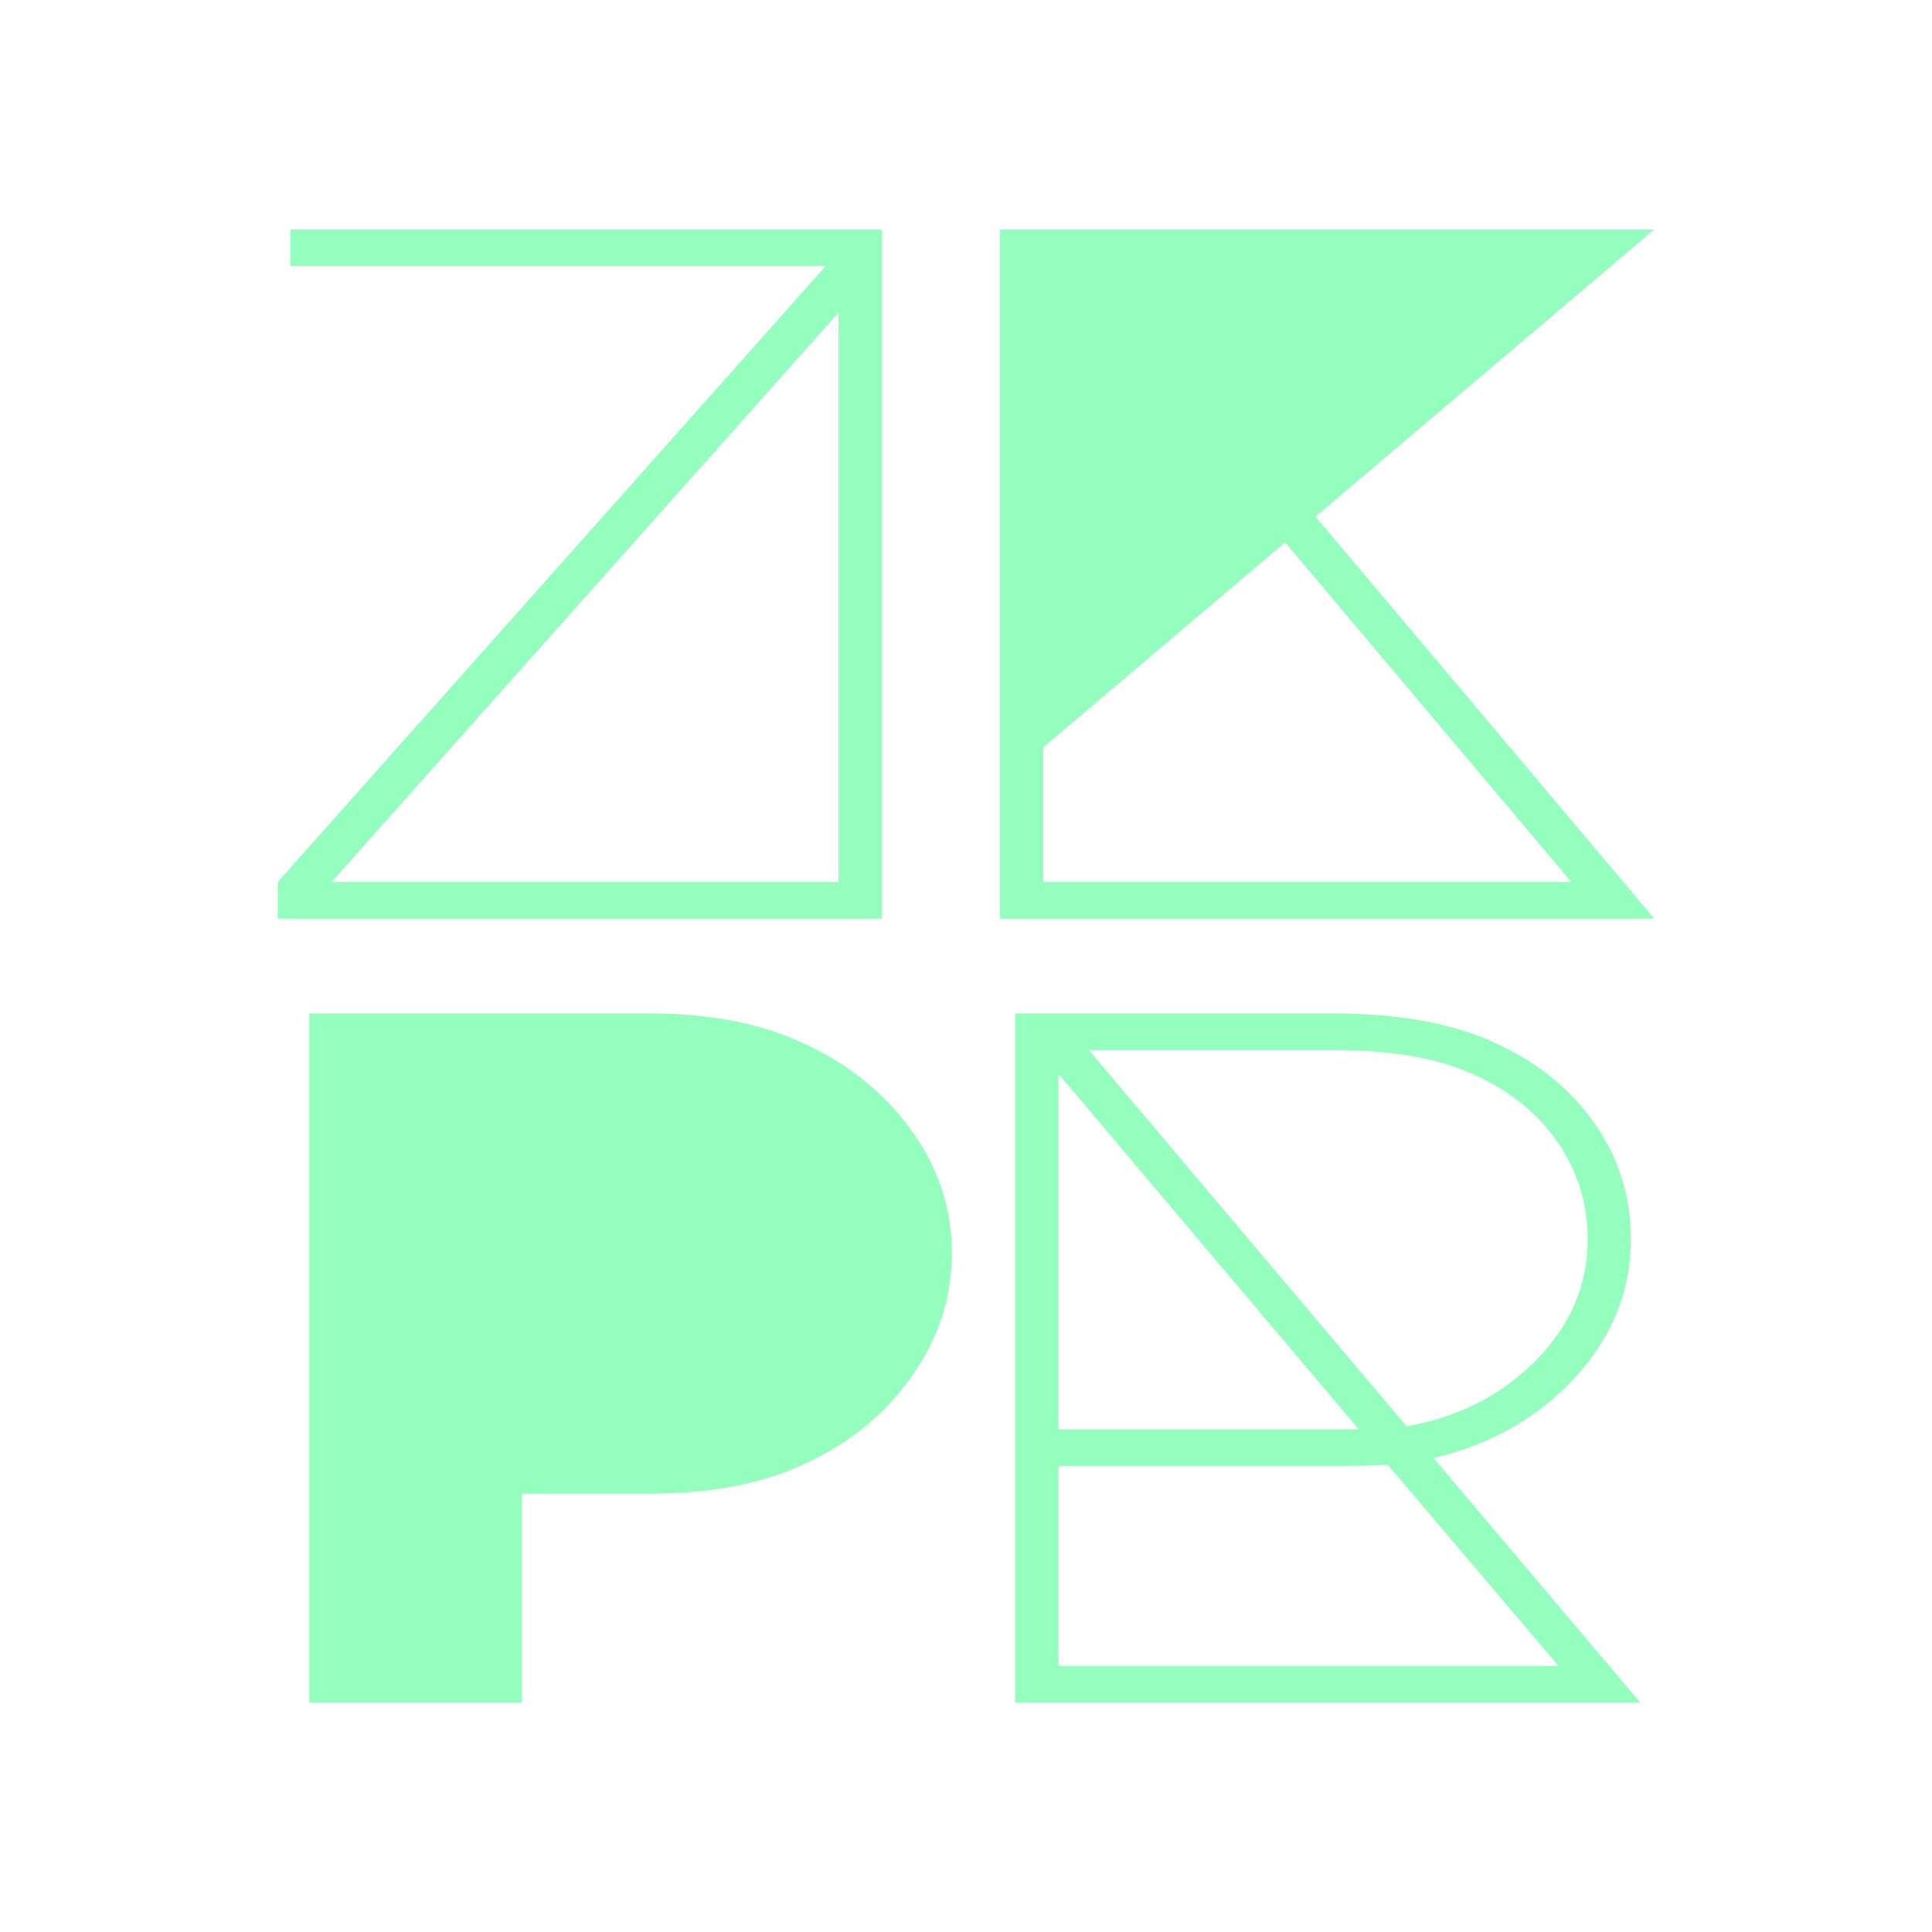
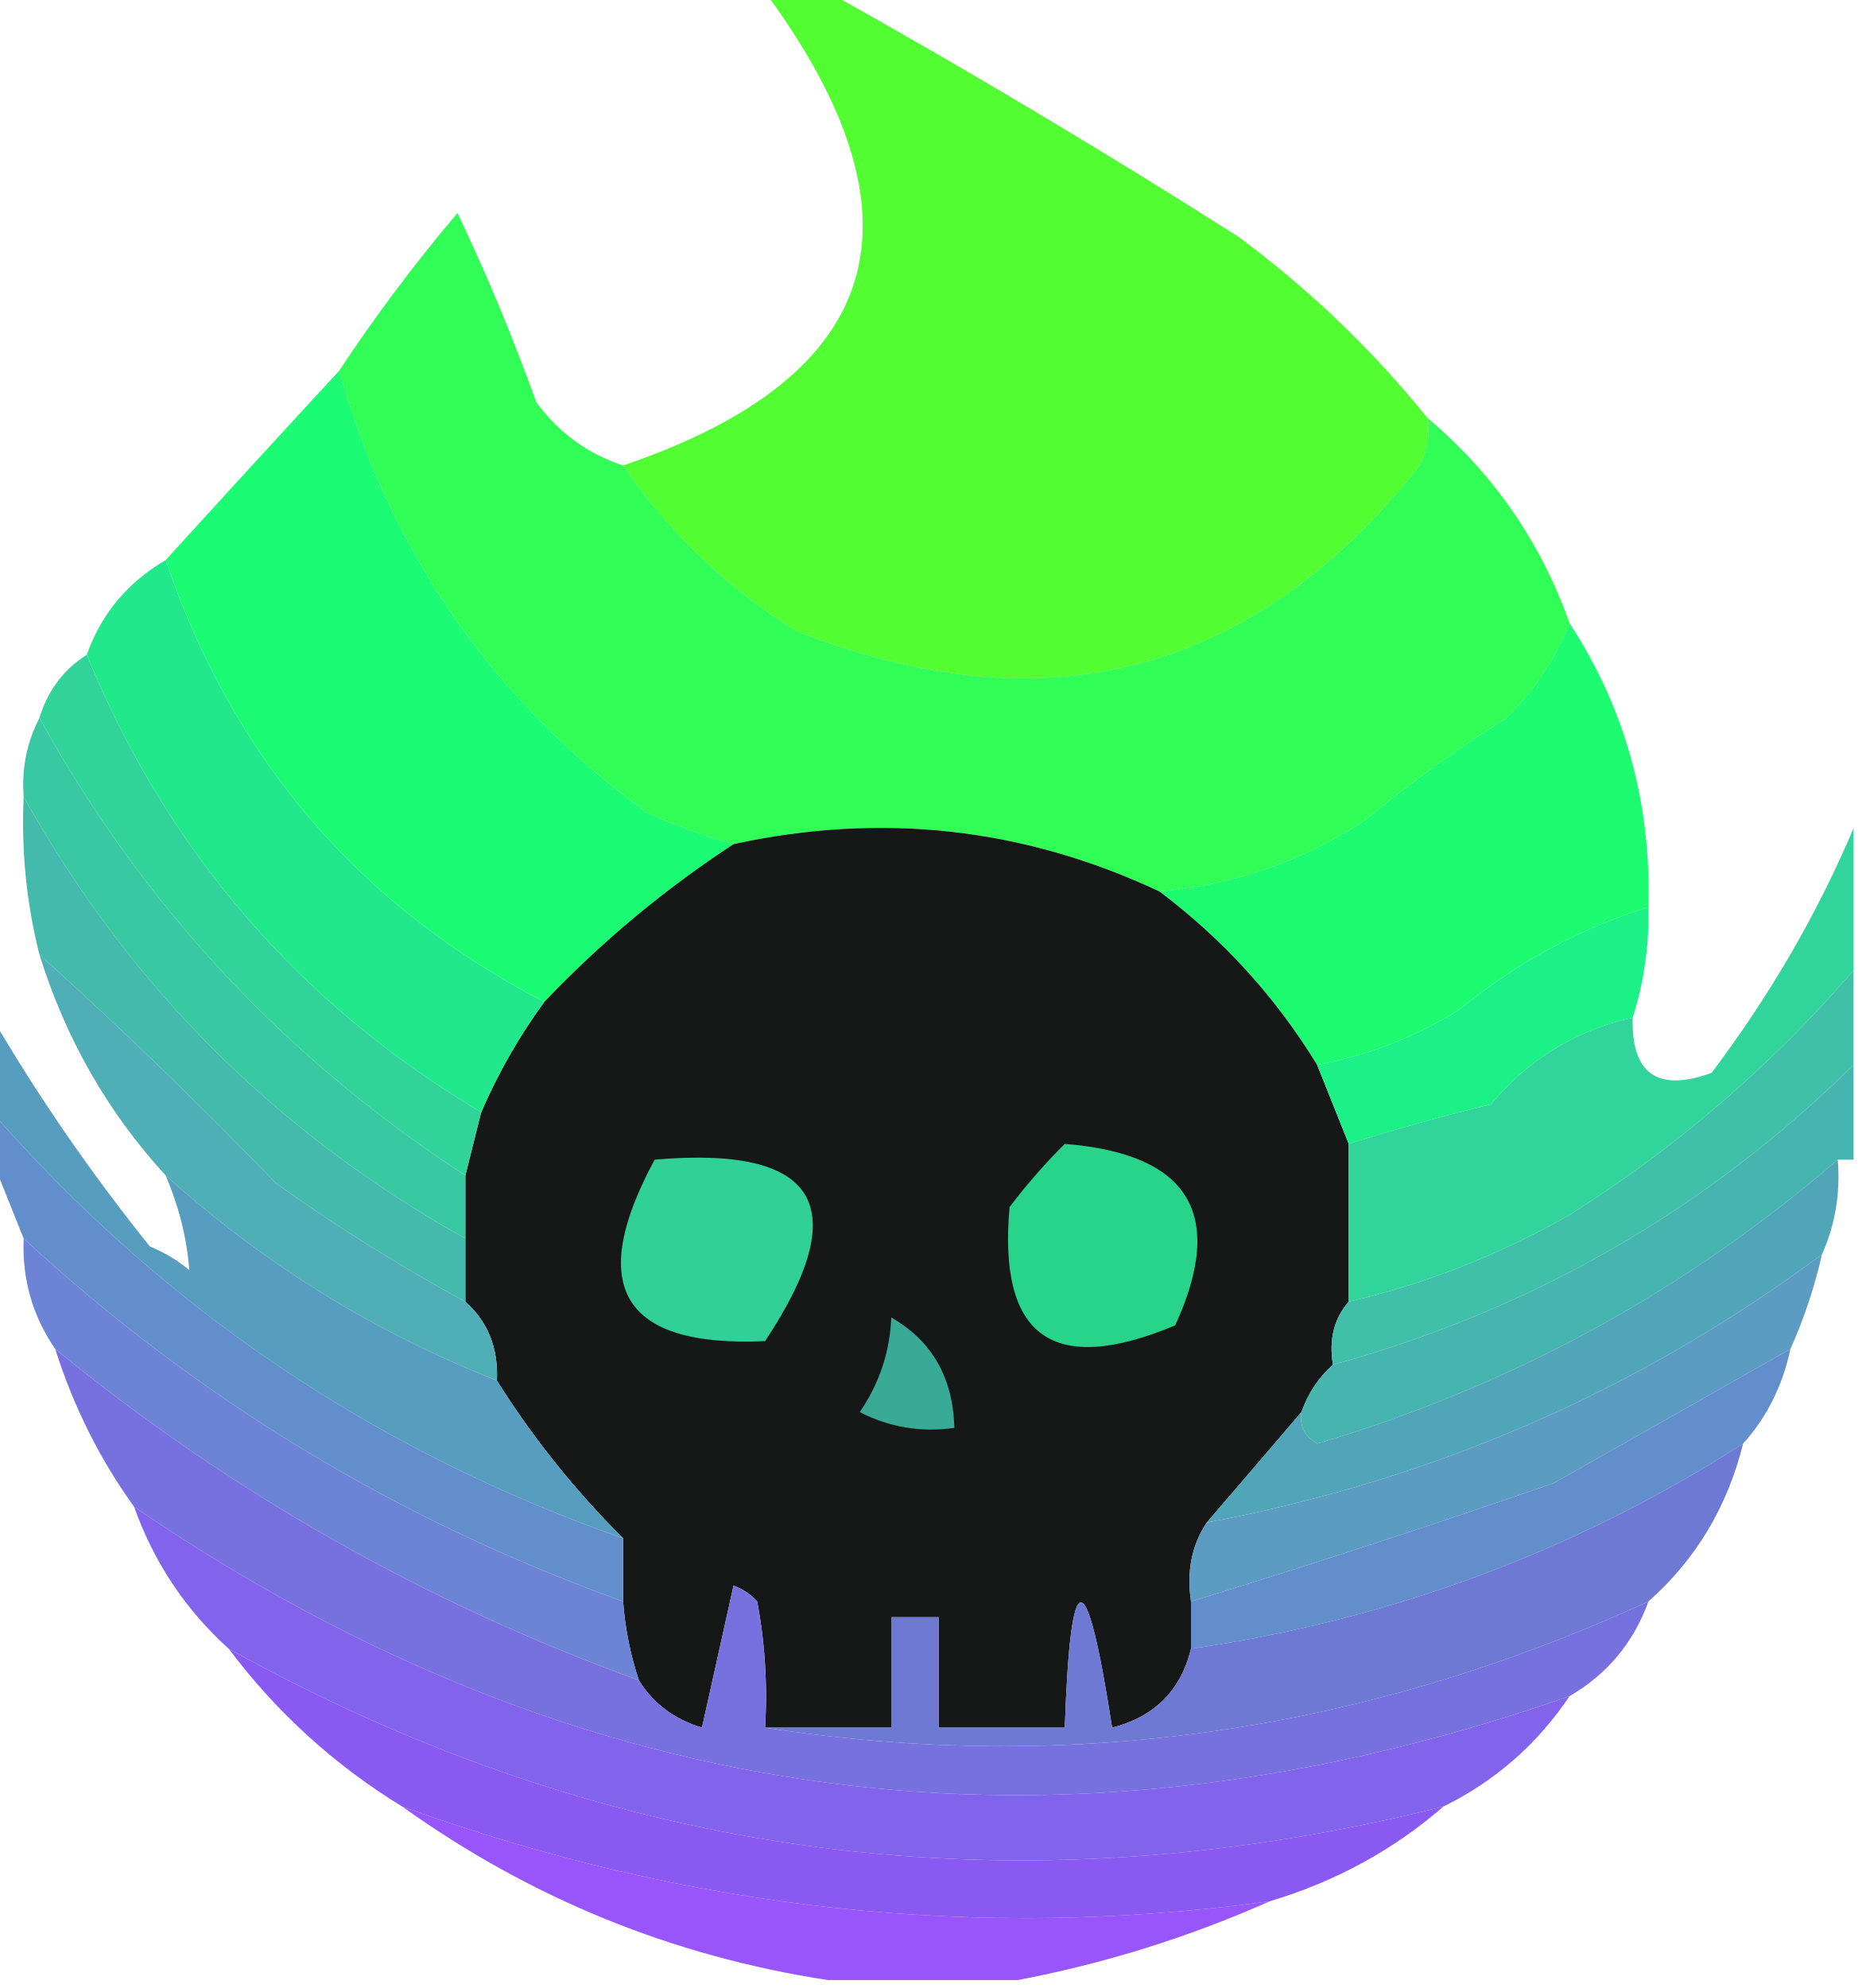
- <svg xmlns="http://www.w3.org/2000/svg" width="160" height="160" viewBox="0 0 160 160" fill="none">
-   <path d="M68.378 22.034H24.064V19H73.022V76.077H23V73.043L68.378 22.034ZM69.442 73.043V25.889L27.451 73.043H69.442Z" fill="#94FEBF" />
-   <path d="M108.941 42.782L137 76.077H82.817V19H137L108.941 42.782ZM106.425 44.914L86.397 61.89V73.043H130.13L106.425 44.914Z" fill="#94FEBF" />
-   <path d="M25.612 141V83.923H53.768C58.477 83.923 62.541 84.661 65.959 86.137C69.894 87.832 73.022 90.265 75.344 93.436C77.666 96.552 78.828 99.996 78.828 103.769C78.828 107.541 77.666 111.013 75.344 114.184C73.087 117.354 69.991 119.787 66.056 121.482C62.702 122.958 58.606 123.696 53.768 123.696H43.222V141H25.612Z" fill="#94FEBF" />
-   <path d="M135.839 141H84.075V83.923H110.296C115.907 83.923 120.487 84.77 124.035 86.465C127.518 88.105 130.227 90.347 132.162 93.19C134.097 96.032 135.065 99.176 135.065 102.62C135.065 106.885 133.517 110.712 130.421 114.101C127.325 117.436 123.422 119.651 118.713 120.744L135.839 141ZM90.171 86.957L116.488 118.12C120.81 117.354 124.39 115.523 127.228 112.625C130.066 109.728 131.485 106.393 131.485 102.62C131.485 99.614 130.614 96.88 128.873 94.42C127.131 91.959 124.68 90.073 121.519 88.761C118.681 87.558 114.972 86.957 110.392 86.957H90.171ZM87.655 88.925V118.366H112.521L87.655 88.925ZM87.655 137.966H129.066L114.94 121.318L111.94 121.4H87.655V137.966Z" fill="#94FEBF" />
+ <svg xmlns="http://www.w3.org/2000/svg" version="1.1" width="118px" height="126px" style="shape-rendering:geometricPrecision; text-rendering:geometricPrecision; image-rendering:optimizeQuality; fill-rule:evenodd; clip-rule:evenodd">
+   <g>
+     <path style="opacity:0.981" fill="#4ffe2f" d="M 48.5,-0.5 C 49.833,-0.5 51.167,-0.5 52.5,-0.5C 61.269,4.389 69.935,9.556 78.5,15C 83.002,18.336 87.002,22.169 90.5,26.5C 90.65,27.552 90.483,28.552 90,29.5C 79.527,42.726 66.36,46.226 50.5,40C 46.055,37.238 42.389,33.738 39.5,29.5C 56.091,23.866 59.091,13.866 48.5,-0.5 Z" />
+   </g>
+   <g>
+     <path style="opacity:0.995" fill="#1bfb73" d="M 21.5,23.5 C 24.791,35.087 31.291,44.421 41,51.5C 42.8,52.319 44.634,52.986 46.5,53.5C 42.131,56.357 38.131,59.69 34.5,63.5C 22.784,57.43 14.784,48.097 10.5,35.5C 14.176,31.459 17.843,27.459 21.5,23.5 Z" />
+   </g>
+   <g>
+     <path style="opacity:0.999" fill="#30fd55" d="M 39.5,29.5 C 42.389,33.738 46.055,37.238 50.5,40C 66.36,46.226 79.527,42.726 90,29.5C 90.483,28.552 90.65,27.552 90.5,26.5C 94.662,30.001 97.662,34.335 99.5,39.5C 98.611,41.736 97.278,43.736 95.5,45.5C 92.36,47.473 89.36,49.64 86.5,52C 82.545,54.596 78.212,56.096 73.5,56.5C 64.895,52.457 55.895,51.457 46.5,53.5C 44.634,52.986 42.8,52.319 41,51.5C 31.291,44.421 24.791,35.087 21.5,23.5C 23.783,20.044 26.283,16.71 29,13.5C 30.853,17.385 32.52,21.385 34,25.5C 35.432,27.439 37.265,28.772 39.5,29.5 Z" />
+   </g>
+   <g>
+     <path style="opacity:0.999" fill="#1dfb70" d="M 99.5,39.5 C 103.015,44.882 104.682,50.882 104.5,57.5C 100.167,58.837 96.167,61.004 92.5,64C 89.691,65.741 86.691,66.908 83.5,67.5C 80.877,63.209 77.544,59.542 73.5,56.5C 78.212,56.096 82.545,54.596 86.5,52C 89.36,49.64 92.36,47.473 95.5,45.5C 97.278,43.736 98.611,41.736 99.5,39.5 Z" />
+   </g>
+   <g>
+     <path style="opacity:1" fill="#161717" d="M 73.5,56.5 C 77.544,59.542 80.877,63.209 83.5,67.5C 84.167,69.167 84.833,70.833 85.5,72.5C 85.5,75.833 85.5,79.167 85.5,82.5C 84.566,83.568 84.232,84.901 84.5,86.5C 83.599,87.29 82.932,88.29 82.5,89.5C 80.529,91.808 78.529,94.141 76.5,96.5C 75.549,97.919 75.216,99.585 75.5,101.5C 75.5,102.5 75.5,103.5 75.5,104.5C 74.856,107.144 73.189,108.811 70.5,109.5C 68.864,98.913 67.864,98.913 67.5,109.5C 64.833,109.5 62.167,109.5 59.5,109.5C 59.5,107.167 59.5,104.833 59.5,102.5C 58.5,102.5 57.5,102.5 56.5,102.5C 56.5,104.833 56.5,107.167 56.5,109.5C 53.833,109.5 51.167,109.5 48.5,109.5C 48.664,106.813 48.497,104.146 48,101.5C 47.586,101.043 47.086,100.709 46.5,100.5C 45.833,103.5 45.167,106.5 44.5,109.5C 42.739,108.965 41.406,107.965 40.5,106.5C 39.962,104.883 39.629,103.216 39.5,101.5C 39.5,100.167 39.5,98.833 39.5,97.5C 36.423,94.431 33.756,91.097 31.5,87.5C 31.598,85.447 30.931,83.78 29.5,82.5C 29.5,81.167 29.5,79.833 29.5,78.5C 29.5,77.167 29.5,75.833 29.5,74.5C 29.833,73.167 30.167,71.833 30.5,70.5C 31.58,68.004 32.914,65.671 34.5,63.5C 38.131,59.69 42.131,56.357 46.5,53.5C 55.895,51.457 64.895,52.457 73.5,56.5 Z" />
+   </g>
+   <g>
+     <path style="opacity:0.999" fill="#38c9a3" d="M 2.5,45.5 C 9.042,57.378 18.042,67.045 29.5,74.5C 29.5,75.833 29.5,77.167 29.5,78.5C 17.491,71.79 8.158,62.457 1.5,50.5C 1.366,48.709 1.699,47.042 2.5,45.5 Z" />
+   </g>
+   <g>
+     <path style="opacity:0.998" fill="#31d39b" d="M 5.5,41.5 C 10.591,53.927 18.924,63.594 30.5,70.5C 30.167,71.833 29.833,73.167 29.5,74.5C 18.042,67.045 9.042,57.378 2.5,45.5C 3.026,43.77 4.026,42.436 5.5,41.5 Z" />
+   </g>
+   <g>
+     <path style="opacity:0.999" fill="#22e88c" d="M 10.5,35.5 C 14.784,48.097 22.784,57.43 34.5,63.5C 32.914,65.671 31.58,68.004 30.5,70.5C 18.924,63.594 10.591,53.927 5.5,41.5C 6.419,38.911 8.086,36.911 10.5,35.5 Z" />
+   </g>
+   <g>
+     <path style="opacity:0.999" fill="#1bf186" d="M 104.5,57.5 C 104.552,59.903 104.219,62.236 103.5,64.5C 99.897,65.303 96.897,67.137 94.5,70C 91.454,70.739 88.454,71.572 85.5,72.5C 84.833,70.833 84.167,69.167 83.5,67.5C 86.691,66.908 89.691,65.741 92.5,64C 96.167,61.004 100.167,58.837 104.5,57.5 Z" />
+   </g>
+   <g>
+     <path style="opacity:0.992" fill="#3ec0a8" d="M 117.5,61.5 C 117.5,63.5 117.5,65.5 117.5,67.5C 108.197,76.656 97.197,82.989 84.5,86.5C 84.232,84.901 84.566,83.568 85.5,82.5C 90.356,81.377 95.023,79.543 99.5,77C 106.282,72.716 112.282,67.55 117.5,61.5 Z" />
+   </g>
+   <g>
+     <path style="opacity:0.978" fill="#4cacb5" d="M 2.5,60.5 C 7.584,65.082 12.584,69.915 17.5,75C 21.388,77.772 25.388,80.272 29.5,82.5C 30.931,83.78 31.598,85.447 31.5,87.5C 23.735,84.448 16.735,80.115 10.5,74.5C 6.823,70.489 4.157,65.822 2.5,60.5 Z" />
+   </g>
+   <g>
+     <path style="opacity:0.999" fill="#31d49b" d="M 117.5,52.5 C 117.5,55.5 117.5,58.5 117.5,61.5C 112.282,67.55 106.282,72.716 99.5,77C 95.023,79.543 90.356,81.377 85.5,82.5C 85.5,79.167 85.5,75.833 85.5,72.5C 88.454,71.572 91.454,70.739 94.5,70C 96.897,67.137 99.897,65.303 103.5,64.5C 103.408,68.071 105.074,69.238 108.5,68C 112.186,63.115 115.186,57.949 117.5,52.5 Z" />
+   </g>
+   <g>
+     <path style="opacity:0.999" fill="#28d48a" d="M 67.5,72.5 C 75.391,73.129 77.725,76.962 74.5,84C 66.758,87.248 63.258,84.748 64,76.5C 65.102,75.051 66.269,73.718 67.5,72.5 Z" />
+   </g>
+   <g>
+     <path style="opacity:0.996" fill="#43baad" d="M 1.5,50.5 C 8.158,62.457 17.491,71.79 29.5,78.5C 29.5,79.833 29.5,81.167 29.5,82.5C 25.388,80.272 21.388,77.772 17.5,75C 12.584,69.915 7.584,65.082 2.5,60.5C 1.676,57.236 1.342,53.902 1.5,50.5 Z" />
+   </g>
+   <g>
+     <path style="opacity:0.998" fill="#31d098" d="M 41.5,73.5 C 51.855,72.599 54.189,76.432 48.5,85C 39.465,85.406 37.132,81.572 41.5,73.5 Z" />
+   </g>
+   <g>
+     <path style="opacity:0.983" fill="#6b81d4" d="M 1.5,78.5 C 12.536,88.692 25.203,96.359 39.5,101.5C 39.629,103.216 39.962,104.883 40.5,106.5C 26.93,101.578 14.597,94.578 3.5,85.5C 2.061,83.412 1.394,81.079 1.5,78.5 Z" />
+   </g>
+   <g>
+     <path style="opacity:0.983" fill="#599ac2" d="M 115.5,79.5 C 115.029,81.579 114.363,83.579 113.5,85.5C 108.555,88.309 103.555,91.143 98.5,94C 90.795,96.67 83.128,99.17 75.5,101.5C 75.216,99.585 75.549,97.919 76.5,96.5C 90.908,93.79 103.908,88.123 115.5,79.5 Z" />
+   </g>
+   <g>
+     <path style="opacity:0.999" fill="#46b5b0" d="M 117.5,67.5 C 117.5,69.5 117.5,71.5 117.5,73.5C 117.167,73.5 116.833,73.5 116.5,73.5C 106.847,81.829 95.847,87.829 83.5,91.5C 82.703,91.043 82.369,90.376 82.5,89.5C 82.932,88.29 83.599,87.29 84.5,86.5C 97.197,82.989 108.197,76.656 117.5,67.5 Z" />
+   </g>
+   <g>
+     <path style="opacity:0.999" fill="#50a5b8" d="M 116.5,73.5 C 116.675,75.621 116.341,77.621 115.5,79.5C 103.908,88.123 90.908,93.79 76.5,96.5C 78.529,94.141 80.529,91.808 82.5,89.5C 82.369,90.376 82.703,91.043 83.5,91.5C 95.847,87.829 106.847,81.829 116.5,73.5 Z" />
+   </g>
+   <g>
+     <path style="opacity:0.998" fill="#39aa96" d="M 56.5,83.5 C 59.083,84.985 60.416,87.318 60.5,90.5C 58.396,90.799 56.396,90.466 54.5,89.5C 55.747,87.677 56.414,85.677 56.5,83.5 Z" />
+   </g>
+   <g>
+     <path style="opacity:1" fill="#569dbf" d="M -0.5,64.5 C 2.44,69.528 5.774,74.362 9.5,79C 10.416,79.374 11.25,79.874 12,80.5C 11.85,78.494 11.35,76.494 10.5,74.5C 16.735,80.115 23.735,84.448 31.5,87.5C 33.756,91.097 36.423,94.431 39.5,97.5C 23.735,91.962 10.402,82.962 -0.5,70.5C -0.5,68.5 -0.5,66.5 -0.5,64.5 Z" />
+   </g>
+   <g>
+     <path style="opacity:0.998" fill="#638ecc" d="M -0.5,70.5 C 10.402,82.962 23.735,91.962 39.5,97.5C 39.5,98.833 39.5,100.167 39.5,101.5C 25.203,96.359 12.536,88.692 1.5,78.5C 0.833,76.833 0.167,75.167 -0.5,73.5C -0.5,72.5 -0.5,71.5 -0.5,70.5 Z" />
+   </g>
+   <g>
+     <path style="opacity:1" fill="#638ecc" d="M 113.5,85.5 C 113.008,87.819 112.008,89.819 110.5,91.5C 99.826,98.33 88.159,102.663 75.5,104.5C 75.5,103.5 75.5,102.5 75.5,101.5C 83.128,99.17 90.795,96.67 98.5,94C 103.555,91.143 108.555,88.309 113.5,85.5 Z" />
+   </g>
+   <g>
+     <path style="opacity:0.998" fill="#7671de" d="M 3.5,85.5 C 14.597,94.578 26.93,101.578 40.5,106.5C 41.406,107.965 42.739,108.965 44.5,109.5C 45.167,106.5 45.833,103.5 46.5,100.5C 47.086,100.709 47.586,101.043 48,101.5C 48.497,104.146 48.664,106.813 48.5,109.5C 67.735,112.466 86.402,109.799 104.5,101.5C 103.557,104.109 101.89,106.109 99.5,107.5C 67.127,118.828 36.794,114.828 8.5,95.5C 6.326,92.485 4.659,89.151 3.5,85.5 Z" />
+   </g>
+   <g>
+     <path style="opacity:1" fill="#8263eb" d="M 8.5,95.5 C 36.794,114.828 67.127,118.828 99.5,107.5C 97.451,110.55 94.784,112.883 91.5,114.5C 64.425,121.284 38.758,117.95 14.5,104.5C 11.759,102.025 9.759,99.025 8.5,95.5 Z" />
+   </g>
+   <g>
+     <path style="opacity:0.999" fill="#6d79d2" d="M 110.5,91.5 C 109.502,95.505 107.502,98.839 104.5,101.5C 86.402,109.799 67.735,112.466 48.5,109.5C 51.167,109.5 53.833,109.5 56.5,109.5C 56.5,107.167 56.5,104.833 56.5,102.5C 57.5,102.5 58.5,102.5 59.5,102.5C 59.5,104.833 59.5,107.167 59.5,109.5C 62.167,109.5 64.833,109.5 67.5,109.5C 67.864,98.913 68.864,98.913 70.5,109.5C 73.189,108.811 74.856,107.144 75.5,104.5C 88.159,102.663 99.826,98.33 110.5,91.5 Z" />
+   </g>
+   <g>
+     <path style="opacity:0.946" fill="#924cfb" d="M 25.5,114.5 C 43.608,121.048 61.941,123.048 80.5,120.5C 75.341,122.789 70.008,124.455 64.5,125.5C 60.5,125.5 56.5,125.5 52.5,125.5C 42.64,123.99 33.64,120.323 25.5,114.5 Z" />
+   </g>
+   <g>
+     <path style="opacity:0.999" fill="#8959f2" d="M 14.5,104.5 C 38.758,117.95 64.425,121.284 91.5,114.5C 88.322,117.258 84.655,119.258 80.5,120.5C 61.941,123.048 43.608,121.048 25.5,114.5C 21.209,111.877 17.543,108.544 14.5,104.5 Z" />
+   </g>
</svg>
